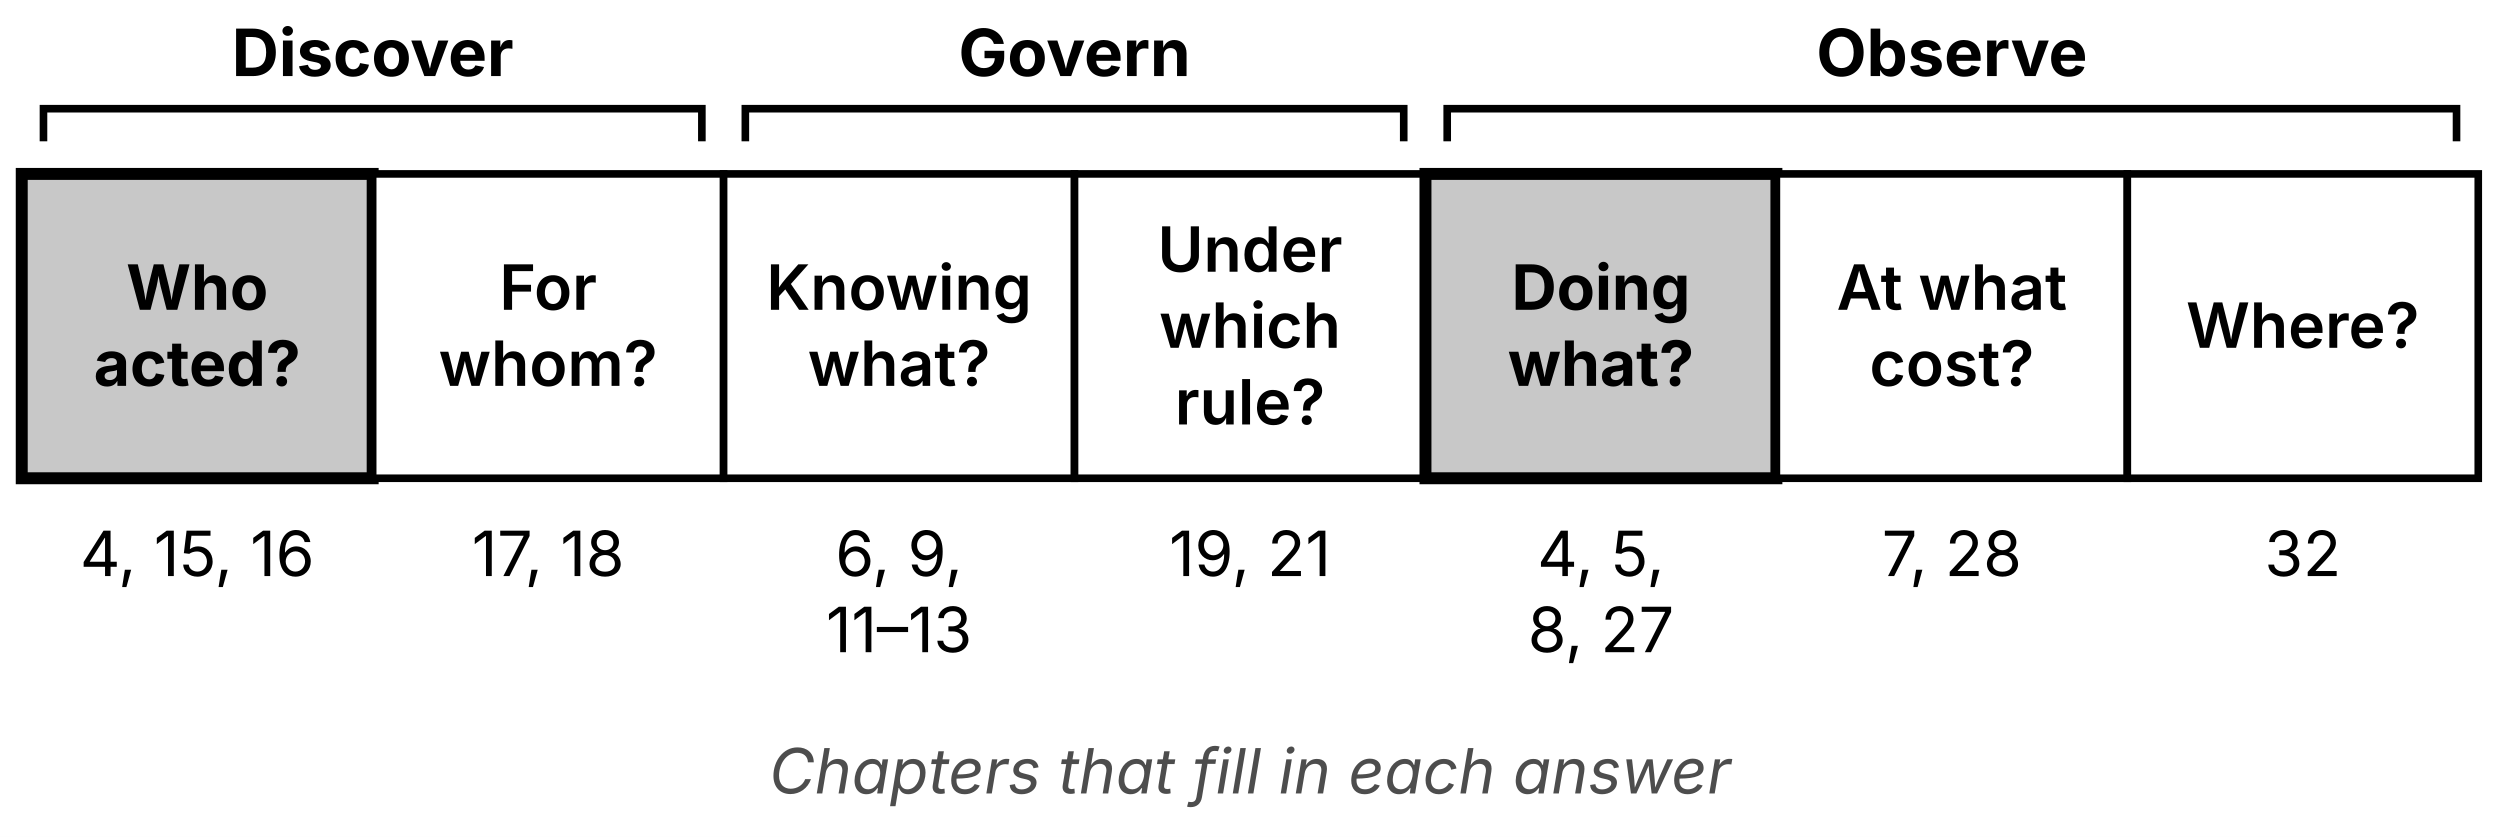
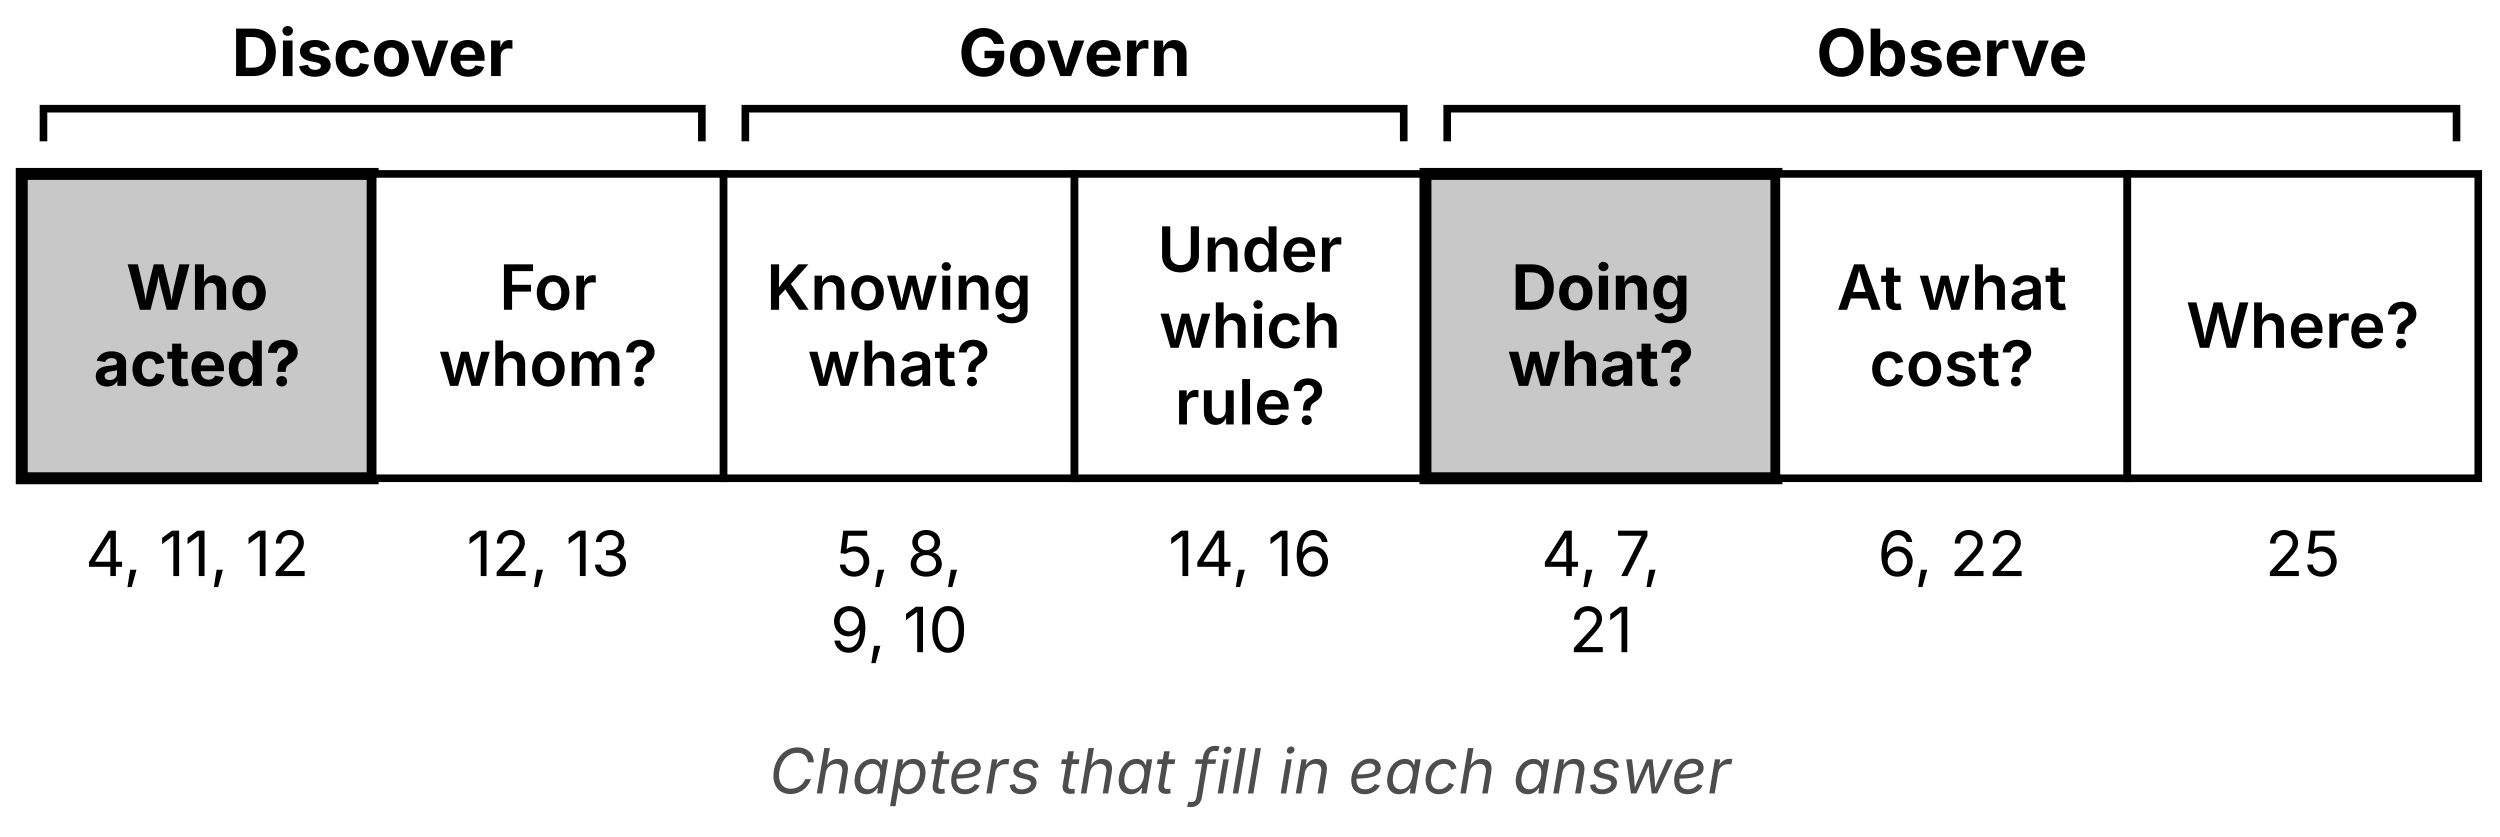
<svg xmlns="http://www.w3.org/2000/svg" width="4.6in" height="1.54in" viewBox="0 0 460 154">
  <defs>
    <marker id="call" viewBox="0 0 10 10" refX="9" refY="5" markerWidth="7" markerHeight="7" orient="auto-start-reverse">
      <path d="M0,0 L10,5 L0,10 z" fill="#000000" />
    </marker>
    <marker id="trace" viewBox="0 0 10 10" refX="9" refY="5" markerWidth="8" markerHeight="8" orient="auto-start-reverse">
      <path d="M1,1 L9,5 L1,9" fill="none" stroke="#000000" stroke-width="1.3" />
    </marker>
  </defs>
  <rect width="460" height="154" fill="#ffffff" />
  <path d="M8.0,26 L8.0,20 L129.143,20 L129.143,26" fill="none" stroke="#000000" stroke-width="1.4" />
  <text x="68.571" y="14.0" font-family="Inter, 'DejaVu Sans', sans-serif" font-size="12" font-weight="700" text-anchor="middle" fill="#000000">Discover</text>
  <path d="M137.143,26 L137.143,20 L258.286,20 L258.286,26" fill="none" stroke="#000000" stroke-width="1.4" />
  <text x="197.714" y="14.0" font-family="Inter, 'DejaVu Sans', sans-serif" font-size="12" font-weight="700" text-anchor="middle" fill="#000000">Govern</text>
  <path d="M266.286,26 L266.286,20 L452.0,20 L452.0,26" fill="none" stroke="#000000" stroke-width="1.4" />
  <text x="359.143" y="14.0" font-family="Inter, 'DejaVu Sans', sans-serif" font-size="12" font-weight="700" text-anchor="middle" fill="#000000">Observe</text>
  <rect x="4.0" y="32" width="64.571" height="56" rx="0" fill="#c8c8c8" stroke="#000000" stroke-width="2.2" />
  <text x="36.286" y="57.0" font-family="Inter, 'DejaVu Sans', sans-serif" font-size="11.5" font-weight="700" text-anchor="middle" fill="#000000">Who</text>
  <text x="36.286" y="71.0" font-family="Inter, 'DejaVu Sans', sans-serif" font-size="11.5" font-weight="700" text-anchor="middle" fill="#000000">acted?</text>
-   <text x="36.286" y="106.0" font-family="Inter, 'DejaVu Sans', sans-serif" font-size="11.5" font-weight="400" text-anchor="middle" fill="#000000">4, 15, 16</text>
+   <text x="36.286" y="106.0" font-family="Inter, 'DejaVu Sans', sans-serif" font-size="11.5" font-weight="400" text-anchor="middle" fill="#000000">4, 11, 12</text>
  <rect x="68.571" y="32" width="64.571" height="56" rx="0" fill="#ffffff" stroke="#000000" stroke-width="1.4" />
  <text x="100.857" y="57.0" font-family="Inter, 'DejaVu Sans', sans-serif" font-size="11.5" font-weight="600" text-anchor="middle" fill="#000000">For</text>
  <text x="100.857" y="71.0" font-family="Inter, 'DejaVu Sans', sans-serif" font-size="11.5" font-weight="600" text-anchor="middle" fill="#000000">whom?</text>
-   <text x="100.857" y="106.0" font-family="Inter, 'DejaVu Sans', sans-serif" font-size="11.5" font-weight="400" text-anchor="middle" fill="#000000">17, 18</text>
+   <text x="100.857" y="106.0" font-family="Inter, 'DejaVu Sans', sans-serif" font-size="11.5" font-weight="400" text-anchor="middle" fill="#000000">12, 13</text>
  <rect x="133.143" y="32" width="64.571" height="56" rx="0" fill="#ffffff" stroke="#000000" stroke-width="1.4" />
  <text x="165.429" y="57.0" font-family="Inter, 'DejaVu Sans', sans-serif" font-size="11.5" font-weight="600" text-anchor="middle" fill="#000000">Knowing</text>
  <text x="165.429" y="71.0" font-family="Inter, 'DejaVu Sans', sans-serif" font-size="11.5" font-weight="600" text-anchor="middle" fill="#000000">what?</text>
-   <text x="165.429" y="106.0" font-family="Inter, 'DejaVu Sans', sans-serif" font-size="11.5" font-weight="400" text-anchor="middle" fill="#000000">6, 9,</text>
-   <text x="165.429" y="120.0" font-family="Inter, 'DejaVu Sans', sans-serif" font-size="11.5" font-weight="400" text-anchor="middle" fill="#000000">11–13</text>
+   <text x="165.429" y="106.0" font-family="Inter, 'DejaVu Sans', sans-serif" font-size="11.5" font-weight="400" text-anchor="middle" fill="#000000">5, 8,</text>
+   <text x="165.429" y="120.0" font-family="Inter, 'DejaVu Sans', sans-serif" font-size="11.5" font-weight="400" text-anchor="middle" fill="#000000">9, 10</text>
  <rect x="197.714" y="32" width="64.571" height="56" rx="0" fill="#ffffff" stroke="#000000" stroke-width="1.4" />
  <text x="230.0" y="50.0" font-family="Inter, 'DejaVu Sans', sans-serif" font-size="11.5" font-weight="600" text-anchor="middle" fill="#000000">Under</text>
  <text x="230.0" y="64.0" font-family="Inter, 'DejaVu Sans', sans-serif" font-size="11.5" font-weight="600" text-anchor="middle" fill="#000000">which</text>
  <text x="230.0" y="78.1" font-family="Inter, 'DejaVu Sans', sans-serif" font-size="11.5" font-weight="600" text-anchor="middle" fill="#000000">rule?</text>
-   <text x="230.0" y="106.0" font-family="Inter, 'DejaVu Sans', sans-serif" font-size="11.5" font-weight="400" text-anchor="middle" fill="#000000">19, 21</text>
+   <text x="230.0" y="106.0" font-family="Inter, 'DejaVu Sans', sans-serif" font-size="11.5" font-weight="400" text-anchor="middle" fill="#000000">14, 16</text>
  <rect x="262.286" y="32" width="64.571" height="56" rx="0" fill="#c8c8c8" stroke="#000000" stroke-width="2.2" />
  <text x="294.571" y="57.0" font-family="Inter, 'DejaVu Sans', sans-serif" font-size="11.5" font-weight="700" text-anchor="middle" fill="#000000">Doing</text>
  <text x="294.571" y="71.0" font-family="Inter, 'DejaVu Sans', sans-serif" font-size="11.5" font-weight="700" text-anchor="middle" fill="#000000">what?</text>
-   <text x="294.571" y="106.0" font-family="Inter, 'DejaVu Sans', sans-serif" font-size="11.5" font-weight="400" text-anchor="middle" fill="#000000">4, 5,</text>
-   <text x="294.571" y="120.0" font-family="Inter, 'DejaVu Sans', sans-serif" font-size="11.5" font-weight="400" text-anchor="middle" fill="#000000">8, 27</text>
+   <text x="294.571" y="106.0" font-family="Inter, 'DejaVu Sans', sans-serif" font-size="11.5" font-weight="400" text-anchor="middle" fill="#000000">4, 7,</text>
+   <text x="294.571" y="120.0" font-family="Inter, 'DejaVu Sans', sans-serif" font-size="11.5" font-weight="400" text-anchor="middle" fill="#000000">21</text>
  <rect x="326.857" y="32" width="64.571" height="56" rx="0" fill="#ffffff" stroke="#000000" stroke-width="1.4" />
  <text x="359.143" y="57.0" font-family="Inter, 'DejaVu Sans', sans-serif" font-size="11.5" font-weight="600" text-anchor="middle" fill="#000000">At what</text>
  <text x="359.143" y="71.0" font-family="Inter, 'DejaVu Sans', sans-serif" font-size="11.5" font-weight="600" text-anchor="middle" fill="#000000">cost?</text>
-   <text x="359.143" y="106.0" font-family="Inter, 'DejaVu Sans', sans-serif" font-size="11.5" font-weight="400" text-anchor="middle" fill="#000000">7, 28</text>
+   <text x="359.143" y="106.0" font-family="Inter, 'DejaVu Sans', sans-serif" font-size="11.5" font-weight="400" text-anchor="middle" fill="#000000">6, 22</text>
  <rect x="391.429" y="32" width="64.571" height="56" rx="0" fill="#ffffff" stroke="#000000" stroke-width="1.4" />
  <text x="423.714" y="64.0" font-family="Inter, 'DejaVu Sans', sans-serif" font-size="11.5" font-weight="600" text-anchor="middle" fill="#000000">Where?</text>
-   <text x="423.714" y="106.0" font-family="Inter, 'DejaVu Sans', sans-serif" font-size="11.5" font-weight="400" text-anchor="middle" fill="#000000">32</text>
+   <text x="423.714" y="106.0" font-family="Inter, 'DejaVu Sans', sans-serif" font-size="11.5" font-weight="400" text-anchor="middle" fill="#000000">25</text>
  <text x="230.0" y="146.0" font-family="Inter, 'DejaVu Sans', sans-serif" font-size="11.5" font-weight="400" text-anchor="middle" font-style="italic" fill="#4d4d4d">Chapters that fill in each answer</text>
</svg>
